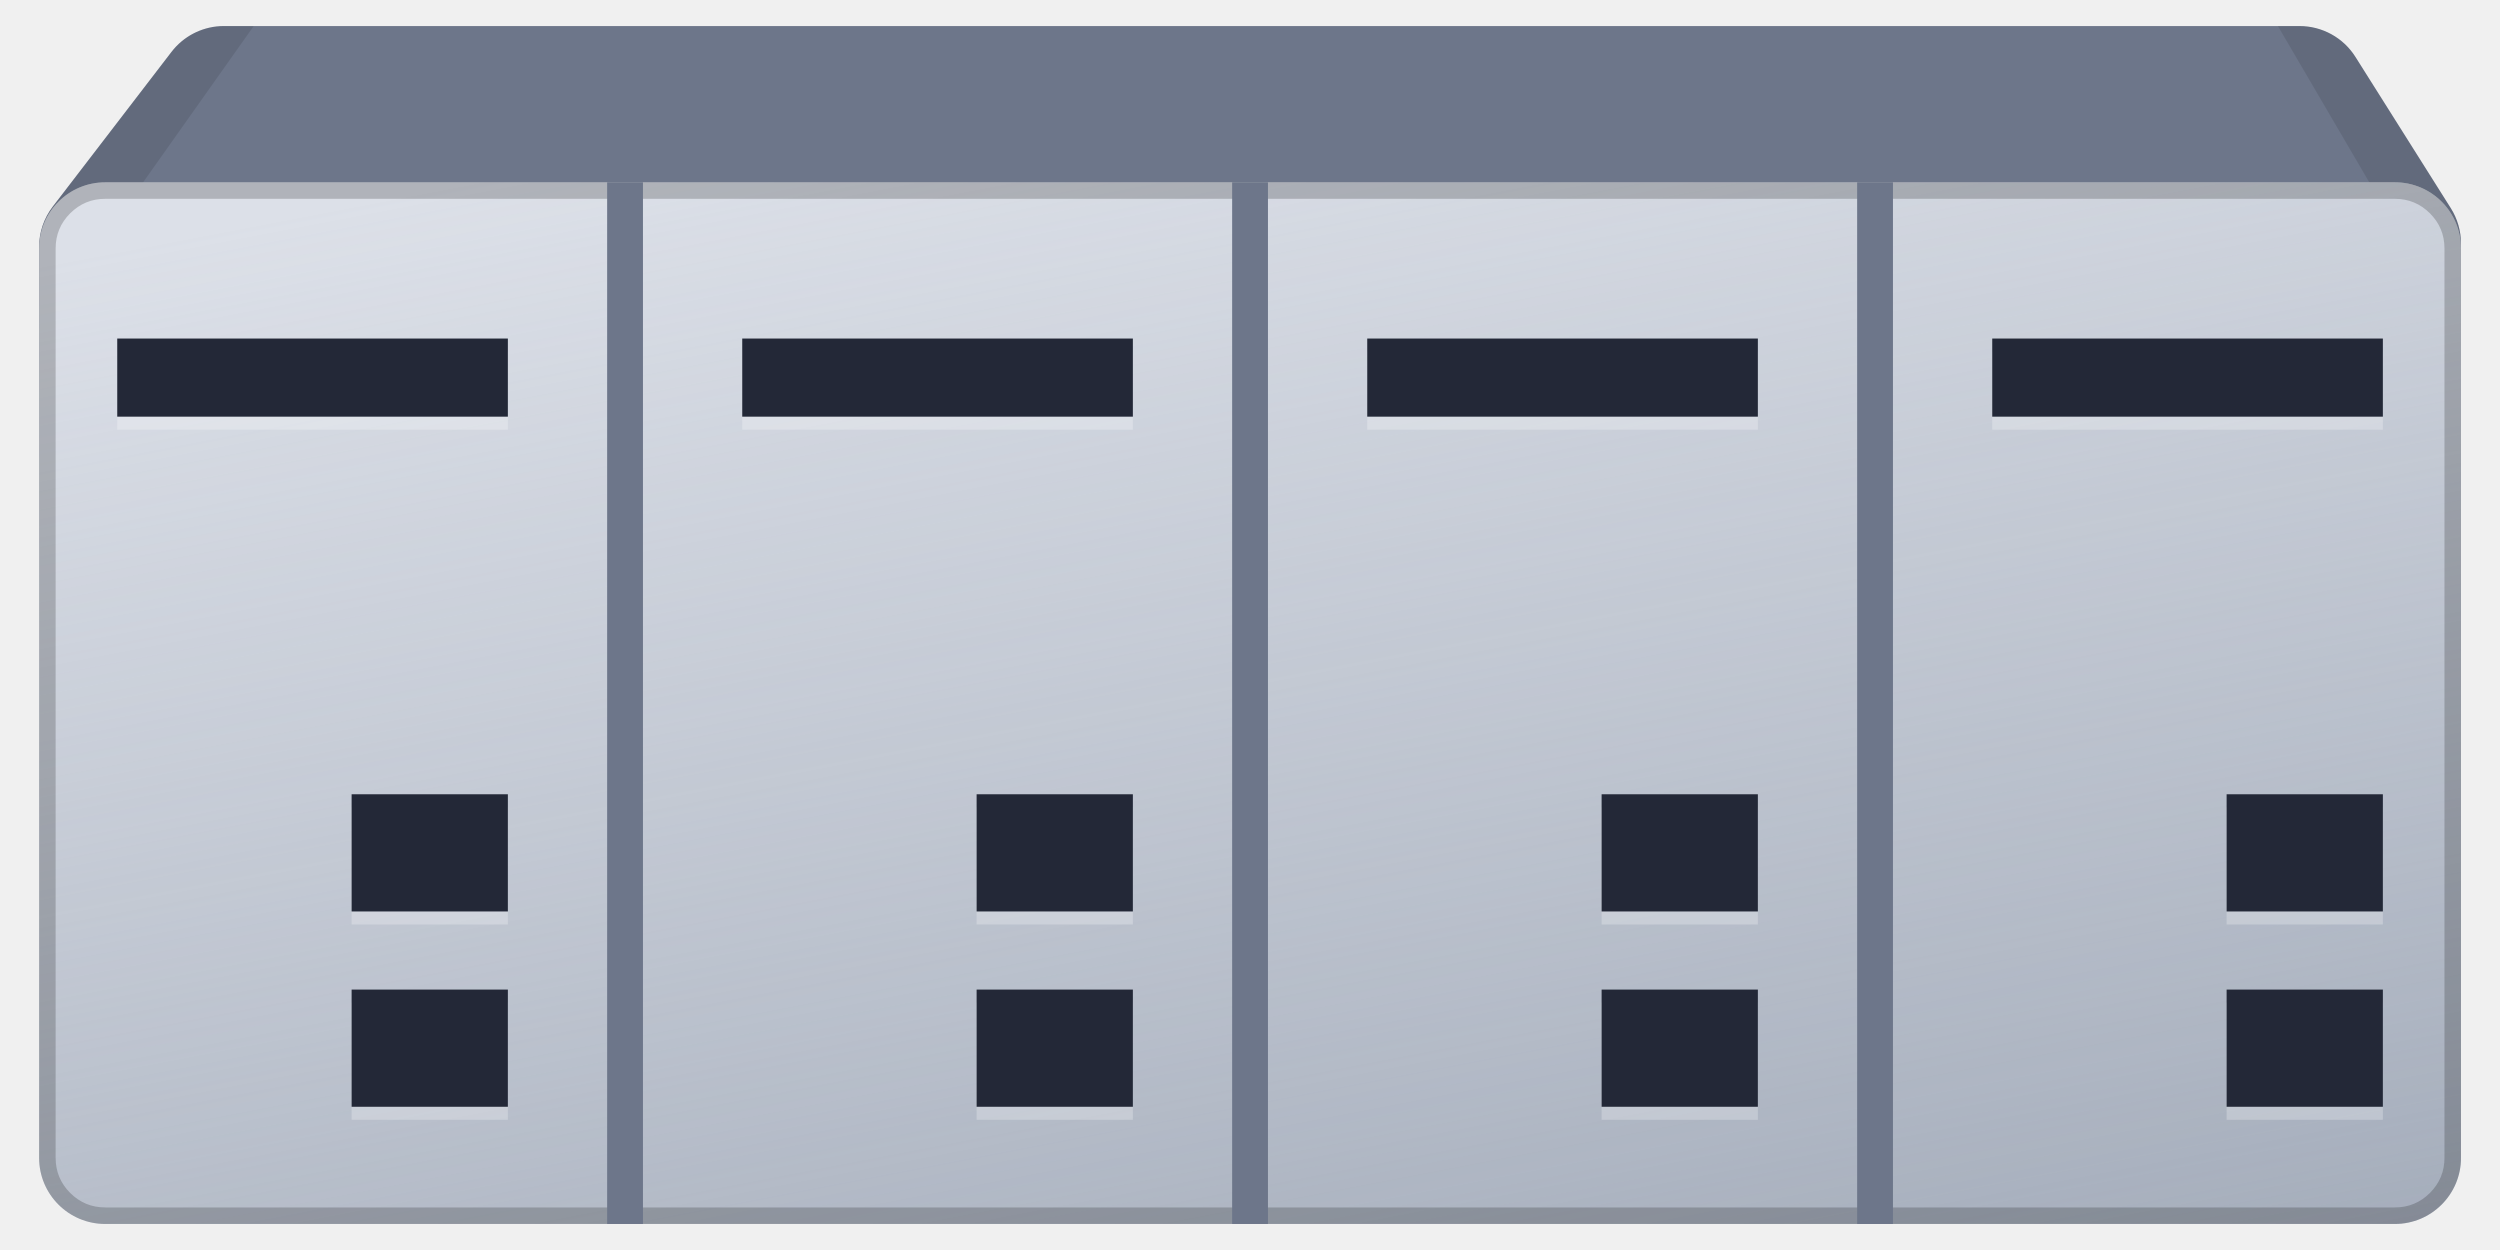
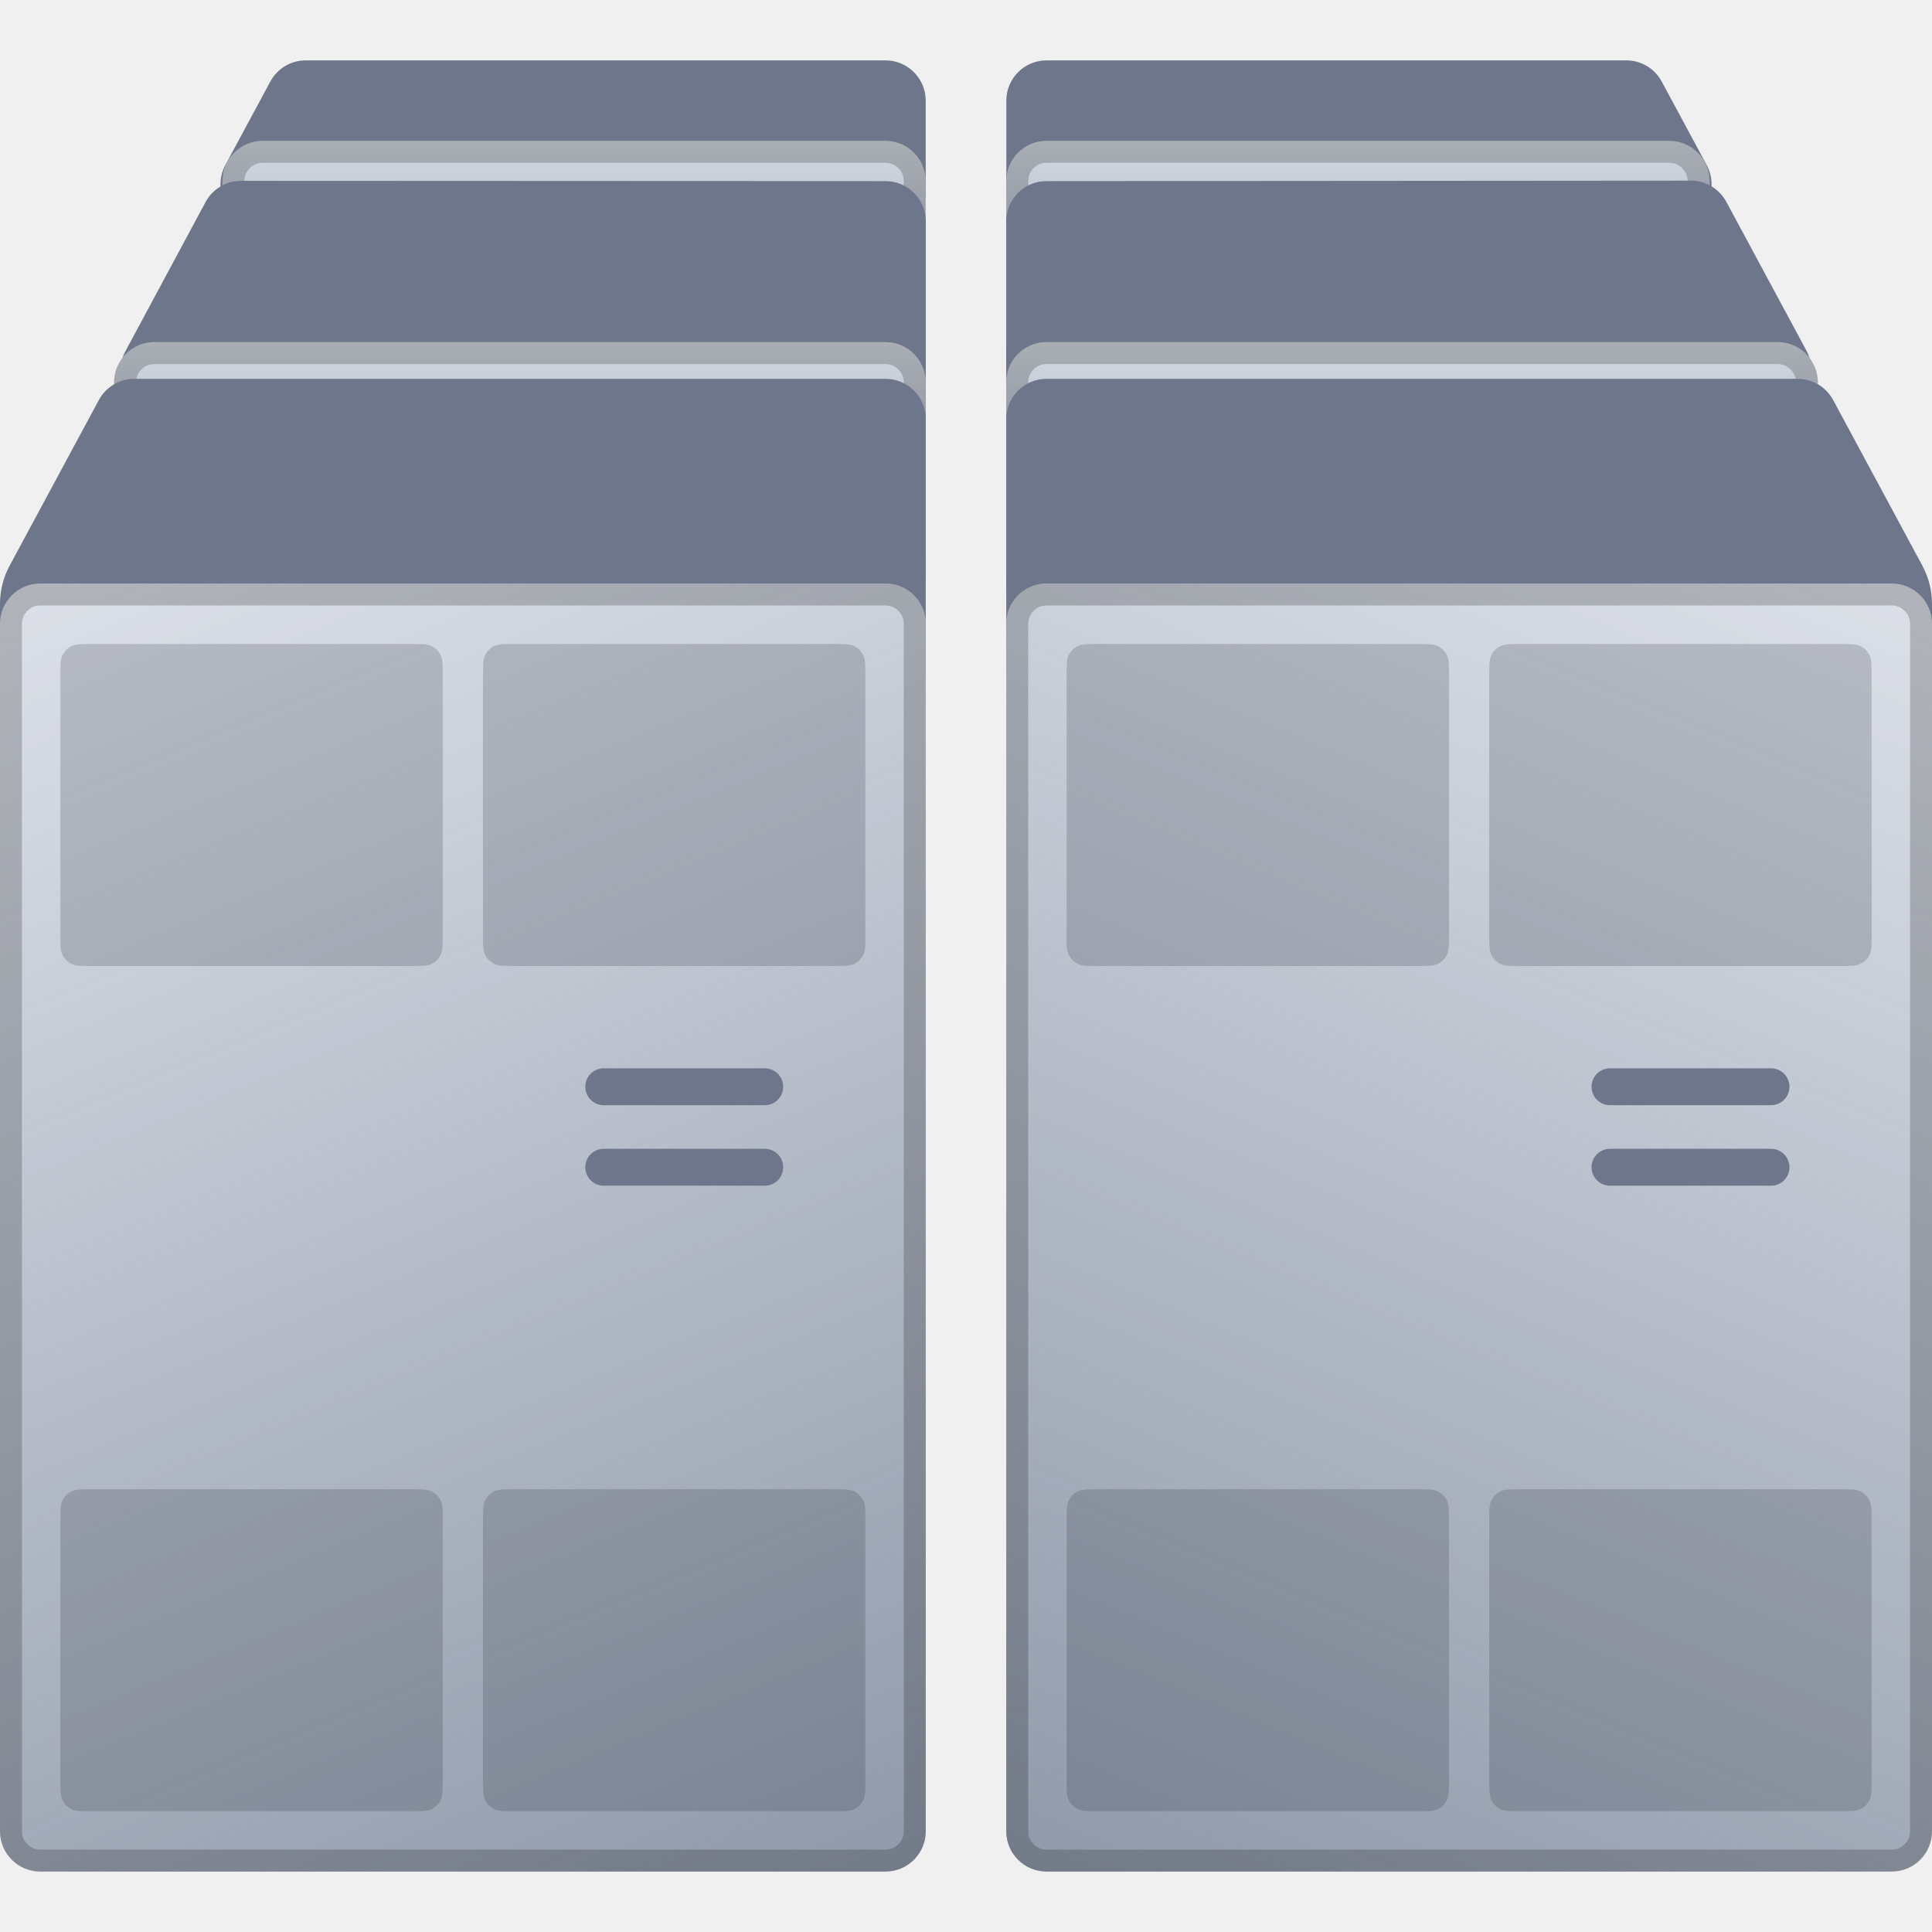
- <svg xmlns="http://www.w3.org/2000/svg" width="192" height="96" viewBox="0 0 192 96" fill="none">
-   <path d="M176.602 2C178.345 2 179.967 2.894 180.896 4.369L188.223 15.99C188.733 16.801 189.004 17.739 189.004 18.697V50H3.074L3.004 18.961C3.001 17.84 3.374 16.749 4.057 15.859L13.17 3.986C14.071 2.812 15.435 2.093 16.902 2.008L17.197 2H176.602Z" fill="#6D768A" />
-   <path opacity="0.1" d="M176.602 2C178.345 2 179.967 2.894 180.896 4.369L188.223 15.99C188.733 16.801 189.004 17.739 189.004 18.697V26.049L174.941 2H176.602Z" fill="black" />
-   <path opacity="0.1" d="M3.018 25.266L3.004 18.961C3.001 17.84 3.374 16.749 4.057 15.859L13.17 3.986C14.131 2.734 15.619 2 17.197 2H19.488L3.018 25.266Z" fill="black" />
-   <path fill-rule="evenodd" clip-rule="evenodd" d="M8.081 14H183.927C186.731 14 189.004 16.273 189.004 19.077V88.923C189.004 91.727 186.731 94 183.927 94H8.081C5.277 94 3.004 91.727 3.004 88.923L3.004 19.077C3.004 16.273 5.277 14 8.081 14Z" fill="#DCE0E8" />
-   <path fill-rule="evenodd" clip-rule="evenodd" d="M8.081 14H183.927C186.731 14 189.004 16.273 189.004 19.077V88.923C189.004 91.727 186.731 94 183.927 94H8.081C5.277 94 3.004 91.727 3.004 88.923L3.004 19.077C3.004 16.273 5.277 14 8.081 14Z" fill="url(#paint0_linear_592_410)" />
-   <path fill-rule="evenodd" clip-rule="evenodd" d="M183.927 14H8.081C5.277 14 3.004 16.273 3.004 19.077L3.004 88.923C3.004 91.727 5.277 94 8.081 94H183.927C186.731 94 189.004 91.727 189.004 88.923V19.077C189.004 16.273 186.731 14 183.927 14ZM8.081 15.269H183.927C184.453 15.269 184.94 15.362 185.389 15.548C185.837 15.734 186.248 16.013 186.62 16.384C186.991 16.756 187.27 17.166 187.456 17.615C187.642 18.064 187.735 18.551 187.735 19.077V88.923C187.735 89.449 187.642 89.936 187.456 90.385C187.27 90.834 186.991 91.244 186.62 91.616C186.248 91.987 185.837 92.266 185.389 92.452C184.94 92.638 184.453 92.731 183.927 92.731H8.081C7.555 92.731 7.068 92.638 6.619 92.452C6.17 92.266 5.76 91.987 5.388 91.616C5.017 91.244 4.738 90.834 4.552 90.385C4.366 89.936 4.273 89.449 4.273 88.923V19.077C4.273 18.551 4.366 18.064 4.552 17.615C4.738 17.166 5.017 16.756 5.388 16.384C5.76 16.013 6.17 15.734 6.619 15.548C7.068 15.362 7.555 15.269 8.081 15.269Z" fill="black" fill-opacity="0.2" />
-   <path d="M96.004 14V94" stroke="#6D768A" stroke-width="2.75" />
-   <path d="M48.004 14V94" stroke="#6D768A" stroke-width="2.75" />
-   <path d="M144.004 14V94" stroke="#6D768A" stroke-width="2.75" />
-   <path d="M87.004 77H75.004V86H87.004V77Z" fill="white" fill-opacity="0.25" />
-   <path d="M87.004 62H75.004V71H87.004V62Z" fill="white" fill-opacity="0.25" />
-   <path d="M135.004 77H123.004V86H135.004V77Z" fill="white" fill-opacity="0.25" />
-   <path d="M183.004 77H171.004V86H183.004V77Z" fill="white" fill-opacity="0.25" />
-   <path d="M39.004 77H27.004V86H39.004V77Z" fill="white" fill-opacity="0.25" />
-   <path d="M135.004 27H105.004V33H135.004V27Z" fill="white" fill-opacity="0.25" />
-   <path d="M183.004 27H153.004V33H183.004V27Z" fill="white" fill-opacity="0.25" />
-   <path d="M39.004 27H9.004V33H39.004V27Z" fill="white" fill-opacity="0.25" />
-   <path d="M87.004 27H57.004V33H87.004V27Z" fill="white" fill-opacity="0.25" />
-   <path d="M135.004 62H123.004V71H135.004V62Z" fill="white" fill-opacity="0.25" />
-   <path d="M183.004 62H171.004V71H183.004V62Z" fill="white" fill-opacity="0.25" />
-   <path d="M39.004 62H27.004V71H39.004V62Z" fill="white" fill-opacity="0.25" />
-   <path d="M87.004 76H75.004V85H87.004V76Z" fill="#232837" />
-   <path d="M87.004 61H75.004V70H87.004V61Z" fill="#232837" />
-   <path d="M135.004 76H123.004V85H135.004V76Z" fill="#232837" />
-   <path d="M183.004 76H171.004V85H183.004V76Z" fill="#232837" />
-   <path d="M39.004 76H27.004V85H39.004V76Z" fill="#232837" />
-   <path d="M135.004 26H105.004V32H135.004V26Z" fill="#232837" />
-   <path d="M183.004 26H153.004V32H183.004V26Z" fill="#232837" />
-   <path d="M39.004 26H9.004V32H39.004V26Z" fill="#232837" />
-   <path d="M87.004 26H57.004V32H87.004V26Z" fill="#232837" />
-   <path d="M135.004 61H123.004V70H135.004V61Z" fill="#232837" />
-   <path d="M183.004 61H171.004V70H183.004V61Z" fill="#232837" />
-   <path d="M39.004 61H27.004V70H39.004V61Z" fill="#232837" />
+ <svg xmlns="http://www.w3.org/2000/svg" width="48" height="48" viewBox="0 0 48 48" fill="none">
+   <path fill-rule="evenodd" clip-rule="evenodd" d="M22.999 4.326V2.5C22.999 1.948 22.551 1.5 21.999 1.5H7.596C7.228 1.5 6.89 1.702 6.716 2.026L5.597 4.104C5.519 4.25 5.478 4.413 5.478 4.578V4.778C5.478 5.33 5.925 5.778 6.478 5.778H21.999C22.551 5.778 22.999 5.33 22.999 4.778V4.326Z" fill="#6D768A" />
+   <path fill-rule="evenodd" clip-rule="evenodd" d="M6.526 3.5H21.998C22.551 3.5 22.998 3.948 22.998 4.5V9.285C22.998 9.838 22.551 10.285 21.998 10.285H6.526C5.974 10.285 5.526 9.838 5.526 9.285V4.5C5.526 3.948 5.974 3.5 6.526 3.5Z" fill="url(#paint0_linear_592_410)" />
+   <path fill-rule="evenodd" clip-rule="evenodd" d="M21.998 3.5H6.526C5.974 3.5 5.526 3.948 5.526 4.5V9.285C5.526 9.838 5.974 10.285 6.526 10.285H21.998C22.551 10.285 22.998 9.838 22.998 9.285V4.5C22.998 3.948 22.551 3.5 21.998 3.5ZM6.526 4.045H21.998C22.061 4.045 22.119 4.056 22.173 4.079C22.227 4.101 22.276 4.134 22.32 4.179C22.364 4.223 22.398 4.272 22.42 4.325C22.442 4.379 22.453 4.437 22.453 4.5V9.285C22.453 9.348 22.442 9.406 22.42 9.46C22.398 9.513 22.364 9.562 22.32 9.607C22.276 9.651 22.227 9.684 22.173 9.707C22.119 9.729 22.061 9.74 21.998 9.74H6.526C6.464 9.74 6.405 9.729 6.352 9.707C6.298 9.684 6.249 9.651 6.205 9.607C6.161 9.562 6.127 9.513 6.105 9.46C6.083 9.406 6.072 9.348 6.072 9.285V4.5C6.072 4.437 6.083 4.379 6.105 4.325C6.127 4.272 6.161 4.223 6.205 4.179C6.249 4.134 6.298 4.101 6.352 4.079C6.405 4.056 6.464 4.045 6.526 4.045Z" fill="black" fill-opacity="0.2" />
+   <path fill-rule="evenodd" clip-rule="evenodd" d="M5.988 4.493L22.001 4.5C22.553 4.5 23.001 4.947 23.001 5.5V8.956V10.499C23.001 11.052 22.553 11.5 22 11.5L3.997 11.49C3.444 11.49 2.997 11.042 2.997 10.49V9.198C2.997 9.033 3.038 8.871 3.116 8.725L5.107 5.02C5.281 4.696 5.619 4.493 5.988 4.493Z" fill="#6D768A" />
+   <path fill-rule="evenodd" clip-rule="evenodd" d="M3.834 8.5H21.999C22.552 8.5 22.999 8.948 22.999 9.5V14.285C22.999 14.838 22.552 15.285 21.999 15.285H3.834C3.282 15.285 2.834 14.838 2.834 14.285V9.5C2.834 8.948 3.282 8.5 3.834 8.5Z" fill="url(#paint1_linear_592_410)" />
+   <path fill-rule="evenodd" clip-rule="evenodd" d="M21.999 8.5H3.834C3.282 8.5 2.834 8.948 2.834 9.5V14.285C2.834 14.838 3.282 15.285 3.834 15.285H21.999C22.552 15.285 22.999 14.838 22.999 14.285V9.5C22.999 8.948 22.552 8.5 21.999 8.5ZM3.834 9.046H21.999C22.062 9.046 22.12 9.056 22.174 9.079C22.227 9.101 22.276 9.134 22.321 9.179C22.365 9.223 22.398 9.272 22.421 9.325C22.443 9.379 22.454 9.437 22.454 9.5V14.285C22.454 14.348 22.443 14.406 22.421 14.46C22.398 14.513 22.365 14.562 22.321 14.607C22.276 14.651 22.227 14.684 22.174 14.707C22.12 14.729 22.062 14.74 21.999 14.74H3.834C3.771 14.74 3.713 14.729 3.659 14.707C3.606 14.684 3.557 14.651 3.513 14.607C3.468 14.562 3.435 14.513 3.413 14.46C3.391 14.406 3.379 14.348 3.379 14.285V9.5C3.379 9.437 3.391 9.379 3.413 9.325C3.435 9.272 3.468 9.223 3.513 9.179C3.557 9.134 3.606 9.101 3.659 9.079C3.713 9.056 3.771 9.046 3.834 9.046Z" fill="black" fill-opacity="0.2" />
+   <path fill-rule="evenodd" clip-rule="evenodd" d="M22 9.412H3.337C2.969 9.412 2.63 9.614 2.456 9.938L0.239 14.055C0.082 14.347 0 14.672 0 15.003L2.20417e-08 16.76H23V14.499V10.412C23 9.86 22.552 9.412 22 9.412Z" fill="#6D768A" />
+   <path fill-rule="evenodd" clip-rule="evenodd" d="M25.002 4.326V2.5C25.002 1.948 25.45 1.5 26.002 1.5L40.405 1.5C40.773 1.5 41.111 1.702 41.285 2.026L42.404 4.104C42.482 4.25 42.523 4.413 42.523 4.578L42.523 4.778C42.523 5.33 42.076 5.778 41.523 5.778H26.002C25.45 5.778 25.002 5.33 25.002 4.778V4.326Z" fill="#6D768A" />
+   <path fill-rule="evenodd" clip-rule="evenodd" d="M41.473 3.5H26.001C25.449 3.5 25.001 3.948 25.001 4.5V9.5C25.001 10.052 25.449 10.5 26.001 10.5H41.473C42.025 10.5 42.473 10.052 42.473 9.5V4.5C42.473 3.948 42.025 3.5 41.473 3.5Z" fill="url(#paint2_linear_592_410)" />
+   <path fill-rule="evenodd" clip-rule="evenodd" d="M26.001 3.5H41.473C42.025 3.5 42.473 3.948 42.473 4.5V9.5C42.473 10.052 42.025 10.5 41.473 10.5H26.001C25.449 10.5 25.001 10.052 25.001 9.5V4.5C25.001 3.948 25.449 3.5 26.001 3.5ZM41.473 4.045H26.001C25.938 4.045 25.88 4.057 25.826 4.079C25.773 4.101 25.724 4.134 25.68 4.179C25.635 4.223 25.602 4.272 25.58 4.325C25.558 4.379 25.547 4.437 25.547 4.5V9.5C25.547 9.563 25.558 9.621 25.58 9.675C25.602 9.728 25.635 9.777 25.68 9.821C25.724 9.866 25.773 9.899 25.826 9.921C25.88 9.943 25.938 9.955 26.001 9.955H41.473C41.535 9.955 41.594 9.943 41.647 9.921C41.701 9.899 41.75 9.866 41.794 9.821C41.838 9.777 41.872 9.728 41.894 9.674C41.916 9.621 41.927 9.563 41.927 9.5V4.5C41.927 4.437 41.916 4.379 41.894 4.326C41.872 4.272 41.838 4.223 41.794 4.179C41.75 4.134 41.701 4.101 41.647 4.079C41.594 4.057 41.535 4.045 41.473 4.045Z" fill="black" fill-opacity="0.2" />
+   <path fill-rule="evenodd" clip-rule="evenodd" d="M42.009 4.488L25.998 4.5C25.446 4.5 24.999 4.948 24.999 5.5V8.956V10.501C24.999 11.053 25.447 11.501 25.999 11.501H43.999C44.551 11.501 44.999 11.053 44.999 10.501V9.184C44.999 9.018 44.958 8.855 44.88 8.71L42.89 5.014C42.715 4.69 42.377 4.488 42.009 4.488Z" fill="#6D768A" />
+   <path fill-rule="evenodd" clip-rule="evenodd" d="M44.164 8.5H25.999C25.447 8.5 24.999 8.948 24.999 9.5V14.5C24.999 15.052 25.447 15.5 25.999 15.5H44.164C44.716 15.5 45.164 15.052 45.164 14.5V9.5C45.164 8.948 44.716 8.5 44.164 8.5Z" fill="url(#paint3_linear_592_410)" />
+   <path fill-rule="evenodd" clip-rule="evenodd" d="M25.999 8.5H44.164C44.716 8.5 45.164 8.948 45.164 9.5V14.5C45.164 15.052 44.716 15.5 44.164 15.5H25.999C25.447 15.5 24.999 15.052 24.999 14.5V9.5C24.999 8.948 25.447 8.5 25.999 8.5ZM44.164 9.045H25.999C25.936 9.045 25.878 9.057 25.825 9.079C25.771 9.101 25.722 9.134 25.678 9.179C25.633 9.223 25.6 9.272 25.578 9.326C25.556 9.379 25.544 9.437 25.544 9.5V14.5C25.544 14.563 25.556 14.621 25.578 14.675C25.6 14.728 25.633 14.777 25.678 14.821C25.722 14.866 25.771 14.899 25.825 14.921C25.878 14.943 25.936 14.954 25.999 14.954H44.164C44.227 14.954 44.285 14.943 44.339 14.921C44.392 14.899 44.441 14.866 44.486 14.821C44.53 14.777 44.563 14.728 44.585 14.675C44.608 14.621 44.619 14.563 44.619 14.5V9.5C44.619 9.437 44.608 9.379 44.585 9.326C44.563 9.272 44.53 9.223 44.486 9.179C44.441 9.134 44.392 9.101 44.339 9.079C44.285 9.057 44.227 9.045 44.164 9.045Z" fill="black" fill-opacity="0.2" />
+   <path fill-rule="evenodd" clip-rule="evenodd" d="M26 9.412L44.663 9.412C45.031 9.412 45.37 9.614 45.544 9.938L47.761 14.055C47.918 14.347 48 14.672 48 15.003L48 16.76H25V14.499V10.412C25 9.86 25.448 9.412 26 9.412Z" fill="#6D768A" />
+   <path fill-rule="evenodd" clip-rule="evenodd" d="M1 14.498H22C22.552 14.498 23 14.946 23 15.498V45.498C23 46.05 22.552 46.498 22 46.498H1C0.448 46.498 0 46.05 0 45.498V15.498C0 14.946 0.448 14.498 1 14.498Z" fill="#DCE0E8" />
+   <path fill-rule="evenodd" clip-rule="evenodd" d="M1 14.498H22C22.552 14.498 23 14.946 23 15.498V45.498C23 46.05 22.552 46.498 22 46.498H1C0.448 46.498 0 46.05 0 45.498V15.498C0 14.946 0.448 14.498 1 14.498Z" fill="url(#paint4_linear_592_410)" />
+   <path fill-rule="evenodd" clip-rule="evenodd" d="M22 14.498H1C0.448 14.498 0 14.946 0 15.498V45.498C0 46.05 0.448 46.498 1 46.498H22C22.552 46.498 23 46.05 23 45.498V15.498C23 14.946 22.552 14.498 22 14.498ZM1 15.043H22C22.063 15.043 22.121 15.055 22.174 15.077C22.228 15.099 22.277 15.132 22.321 15.177C22.366 15.221 22.399 15.27 22.421 15.323C22.443 15.377 22.454 15.435 22.454 15.498V45.498C22.454 45.561 22.444 45.619 22.421 45.672C22.399 45.726 22.366 45.775 22.321 45.819C22.277 45.864 22.228 45.897 22.174 45.919C22.121 45.941 22.063 45.953 22 45.953H1C0.937 45.953 0.879 45.941 0.826 45.919C0.772 45.897 0.723 45.864 0.679 45.819C0.634 45.775 0.601 45.726 0.579 45.672C0.557 45.619 0.545 45.561 0.545 45.498V15.498C0.545 15.435 0.557 15.377 0.579 15.324C0.601 15.27 0.634 15.221 0.679 15.177C0.723 15.132 0.772 15.099 0.826 15.077C0.879 15.055 0.937 15.043 1 15.043Z" fill="black" fill-opacity="0.2" />
+   <path fill-rule="evenodd" clip-rule="evenodd" d="M47 14.498H26C25.448 14.498 25 14.946 25 15.498V45.498C25 46.05 25.448 46.498 26 46.498H47C47.552 46.498 48 46.05 48 45.498V15.498C48 14.946 47.552 14.498 47 14.498Z" fill="#DCE0E8" />
+   <path fill-rule="evenodd" clip-rule="evenodd" d="M47 14.498H26C25.448 14.498 25 14.946 25 15.498V45.498C25 46.05 25.448 46.498 26 46.498H47C47.552 46.498 48 46.05 48 45.498V15.498C48 14.946 47.552 14.498 47 14.498Z" fill="url(#paint5_linear_592_410)" />
+   <path fill-rule="evenodd" clip-rule="evenodd" d="M26 14.498H47C47.552 14.498 48 14.946 48 15.498V45.498C48 46.05 47.552 46.498 47 46.498H26C25.448 46.498 25 46.05 25 45.498V15.498C25 14.946 25.448 14.498 26 14.498ZM47 15.043H26C25.937 15.043 25.879 15.055 25.826 15.077C25.772 15.099 25.723 15.132 25.679 15.177C25.634 15.221 25.601 15.27 25.579 15.323C25.557 15.377 25.546 15.435 25.546 15.498V45.498C25.546 45.561 25.556 45.619 25.579 45.672C25.601 45.726 25.634 45.775 25.679 45.819C25.723 45.864 25.772 45.897 25.826 45.919C25.879 45.941 25.937 45.953 26 45.953H47C47.063 45.953 47.121 45.941 47.175 45.919C47.228 45.897 47.277 45.864 47.321 45.819C47.366 45.775 47.399 45.726 47.421 45.672C47.444 45.619 47.455 45.561 47.455 45.498V15.498C47.455 15.435 47.444 15.377 47.421 15.323C47.399 15.27 47.366 15.221 47.321 15.177C47.277 15.132 47.228 15.099 47.175 15.077C47.121 15.055 47.063 15.043 47 15.043Z" fill="black" fill-opacity="0.2" />
+   <path opacity="0.2" d="M10.2 16H2.3C2.02 16 1.88 16 1.773 16.055C1.679 16.102 1.602 16.179 1.554 16.273C1.5 16.38 1.5 16.52 1.5 16.8V23.2C1.5 23.48 1.5 23.62 1.554 23.727C1.602 23.821 1.679 23.898 1.773 23.945C1.88 24 2.02 24 2.3 24H10.2C10.48 24 10.62 24 10.727 23.945C10.821 23.898 10.898 23.821 10.945 23.727C11 23.62 11 23.48 11 23.2V16.8C11 16.52 11 16.38 10.945 16.273C10.898 16.179 10.821 16.102 10.727 16.055C10.62 16 10.48 16 10.2 16Z" fill="#232837" />
+   <path opacity="0.2" d="M35.2 16H27.3C27.02 16 26.88 16 26.773 16.055C26.679 16.102 26.602 16.179 26.555 16.273C26.5 16.38 26.5 16.52 26.5 16.8V23.2C26.5 23.48 26.5 23.62 26.555 23.727C26.602 23.821 26.679 23.898 26.773 23.945C26.88 24 27.02 24 27.3 24H35.2C35.48 24 35.62 24 35.727 23.945C35.821 23.898 35.898 23.821 35.946 23.727C36 23.62 36 23.48 36 23.2V16.8C36 16.52 36 16.38 35.946 16.273C35.898 16.179 35.821 16.102 35.727 16.055C35.62 16 35.48 16 35.2 16Z" fill="#232837" />
+   <path opacity="0.2" d="M10.2 37H2.3C2.02 37 1.88 37 1.773 37.054C1.679 37.102 1.602 37.179 1.554 37.273C1.5 37.38 1.5 37.52 1.5 37.8V44.2C1.5 44.48 1.5 44.62 1.554 44.727C1.602 44.821 1.679 44.898 1.773 44.946C1.88 45 2.02 45 2.3 45H10.2C10.48 45 10.62 45 10.727 44.946C10.821 44.898 10.898 44.821 10.945 44.727C11 44.62 11 44.48 11 44.2V37.8C11 37.52 11 37.38 10.945 37.273C10.898 37.179 10.821 37.102 10.727 37.054C10.62 37 10.48 37 10.2 37Z" fill="#232837" />
+   <path opacity="0.2" d="M35.2 37H27.3C27.02 37 26.88 37 26.773 37.054C26.679 37.102 26.602 37.179 26.555 37.273C26.5 37.38 26.5 37.52 26.5 37.8V44.2C26.5 44.48 26.5 44.62 26.555 44.727C26.602 44.821 26.679 44.898 26.773 44.946C26.88 45 27.02 45 27.3 45H35.2C35.48 45 35.62 45 35.727 44.946C35.821 44.898 35.898 44.821 35.946 44.727C36 44.62 36 44.48 36 44.2V37.8C36 37.52 36 37.38 35.946 37.273C35.898 37.179 35.821 37.102 35.727 37.054C35.62 37 35.48 37 35.2 37Z" fill="#232837" />
+   <path opacity="0.2" d="M20.7 16H12.8C12.52 16 12.38 16 12.273 16.055C12.179 16.102 12.102 16.179 12.055 16.273C12 16.38 12 16.52 12 16.8V23.2C12 23.48 12 23.62 12.055 23.727C12.102 23.821 12.179 23.898 12.273 23.945C12.38 24 12.52 24 12.8 24H20.7C20.98 24 21.12 24 21.227 23.945C21.321 23.898 21.398 23.821 21.445 23.727C21.5 23.62 21.5 23.48 21.5 23.2V16.8C21.5 16.52 21.5 16.38 21.445 16.273C21.398 16.179 21.321 16.102 21.227 16.055C21.12 16 20.98 16 20.7 16Z" fill="#232837" />
+   <path opacity="0.2" d="M45.7 16H37.8C37.52 16 37.38 16 37.273 16.055C37.179 16.102 37.102 16.179 37.054 16.273C37 16.38 37 16.52 37 16.8V23.2C37 23.48 37 23.62 37.054 23.727C37.102 23.821 37.179 23.898 37.273 23.945C37.38 24 37.52 24 37.8 24H45.7C45.98 24 46.12 24 46.227 23.945C46.321 23.898 46.398 23.821 46.446 23.727C46.5 23.62 46.5 23.48 46.5 23.2V16.8C46.5 16.52 46.5 16.38 46.446 16.273C46.398 16.179 46.321 16.102 46.227 16.055C46.12 16 45.98 16 45.7 16Z" fill="#232837" />
+   <path opacity="0.2" d="M20.7 37H12.8C12.52 37 12.38 37 12.273 37.054C12.179 37.102 12.102 37.179 12.055 37.273C12 37.38 12 37.52 12 37.8V44.2C12 44.48 12 44.62 12.055 44.727C12.102 44.821 12.179 44.898 12.273 44.946C12.38 45 12.52 45 12.8 45H20.7C20.98 45 21.12 45 21.227 44.946C21.321 44.898 21.398 44.821 21.445 44.727C21.5 44.62 21.5 44.48 21.5 44.2V37.8C21.5 37.52 21.5 37.38 21.445 37.273C21.398 37.179 21.321 37.102 21.227 37.054C21.12 37 20.98 37 20.7 37Z" fill="#232837" />
+   <path opacity="0.2" d="M45.7 37H37.8C37.52 37 37.38 37 37.273 37.054C37.179 37.102 37.102 37.179 37.054 37.273C37 37.38 37 37.52 37 37.8V44.2C37 44.48 37 44.62 37.054 44.727C37.102 44.821 37.179 44.898 37.273 44.946C37.38 45 37.52 45 37.8 45H45.7C45.98 45 46.12 45 46.227 44.946C46.321 44.898 46.398 44.821 46.446 44.727C46.5 44.62 46.5 44.48 46.5 44.2V37.8C46.5 37.52 46.5 37.38 46.446 37.273C46.398 37.179 46.321 37.102 46.227 37.054C46.12 37 45.98 37 45.7 37Z" fill="#232837" />
+   <path d="M15 27H19" stroke="#6D768A" stroke-width="0.917" stroke-linecap="round" />
+   <path d="M40 27H44" stroke="#6D768A" stroke-width="0.917" stroke-linecap="round" />
+   <path d="M15 29H19" stroke="#6D768A" stroke-width="0.917" stroke-linecap="round" />
+   <path d="M40 29H44" stroke="#6D768A" stroke-width="0.917" stroke-linecap="round" />
  <defs>
-     <linearGradient id="paint0_linear_592_410" x1="142.504" y1="175.5" x2="108.736" y2="-0.097" gradientUnits="userSpaceOnUse">
+     <linearGradient id="paint0_linear_592_410" x1="14.262" y1="3.5" x2="14.262" y2="10.285" gradientUnits="userSpaceOnUse">
+       <stop stop-color="#D4D9E2" />
+       <stop offset="1" stop-color="#848FA0" />
+     </linearGradient>
+     <linearGradient id="paint1_linear_592_410" x1="12.917" y1="8.5" x2="12.917" y2="15.285" gradientUnits="userSpaceOnUse">
+       <stop stop-color="#D4D9E2" />
+       <stop offset="1" stop-color="#848FA0" />
+     </linearGradient>
+     <linearGradient id="paint2_linear_592_410" x1="33.737" y1="3.5" x2="33.737" y2="10.5" gradientUnits="userSpaceOnUse">
+       <stop stop-color="#D4D9E2" />
+       <stop offset="1" stop-color="#848FA0" />
+     </linearGradient>
+     <linearGradient id="paint3_linear_592_410" x1="35.081" y1="8.5" x2="35.081" y2="15.5" gradientUnits="userSpaceOnUse">
+       <stop stop-color="#D4D9E2" />
+       <stop offset="1" stop-color="#848FA0" />
+     </linearGradient>
+     <linearGradient id="paint4_linear_592_410" x1="17.25" y1="56.498" x2="0.068" y2="15.066" gradientUnits="userSpaceOnUse">
+       <stop stop-color="#818C9E" />
+       <stop offset="1" stop-color="#818C9E" stop-opacity="0" />
+     </linearGradient>
+     <linearGradient id="paint5_linear_592_410" x1="30.75" y1="56.498" x2="47.932" y2="15.066" gradientUnits="userSpaceOnUse">
      <stop stop-color="#818C9E" />
      <stop offset="1" stop-color="#818C9E" stop-opacity="0" />
    </linearGradient>
  </defs>
</svg>
